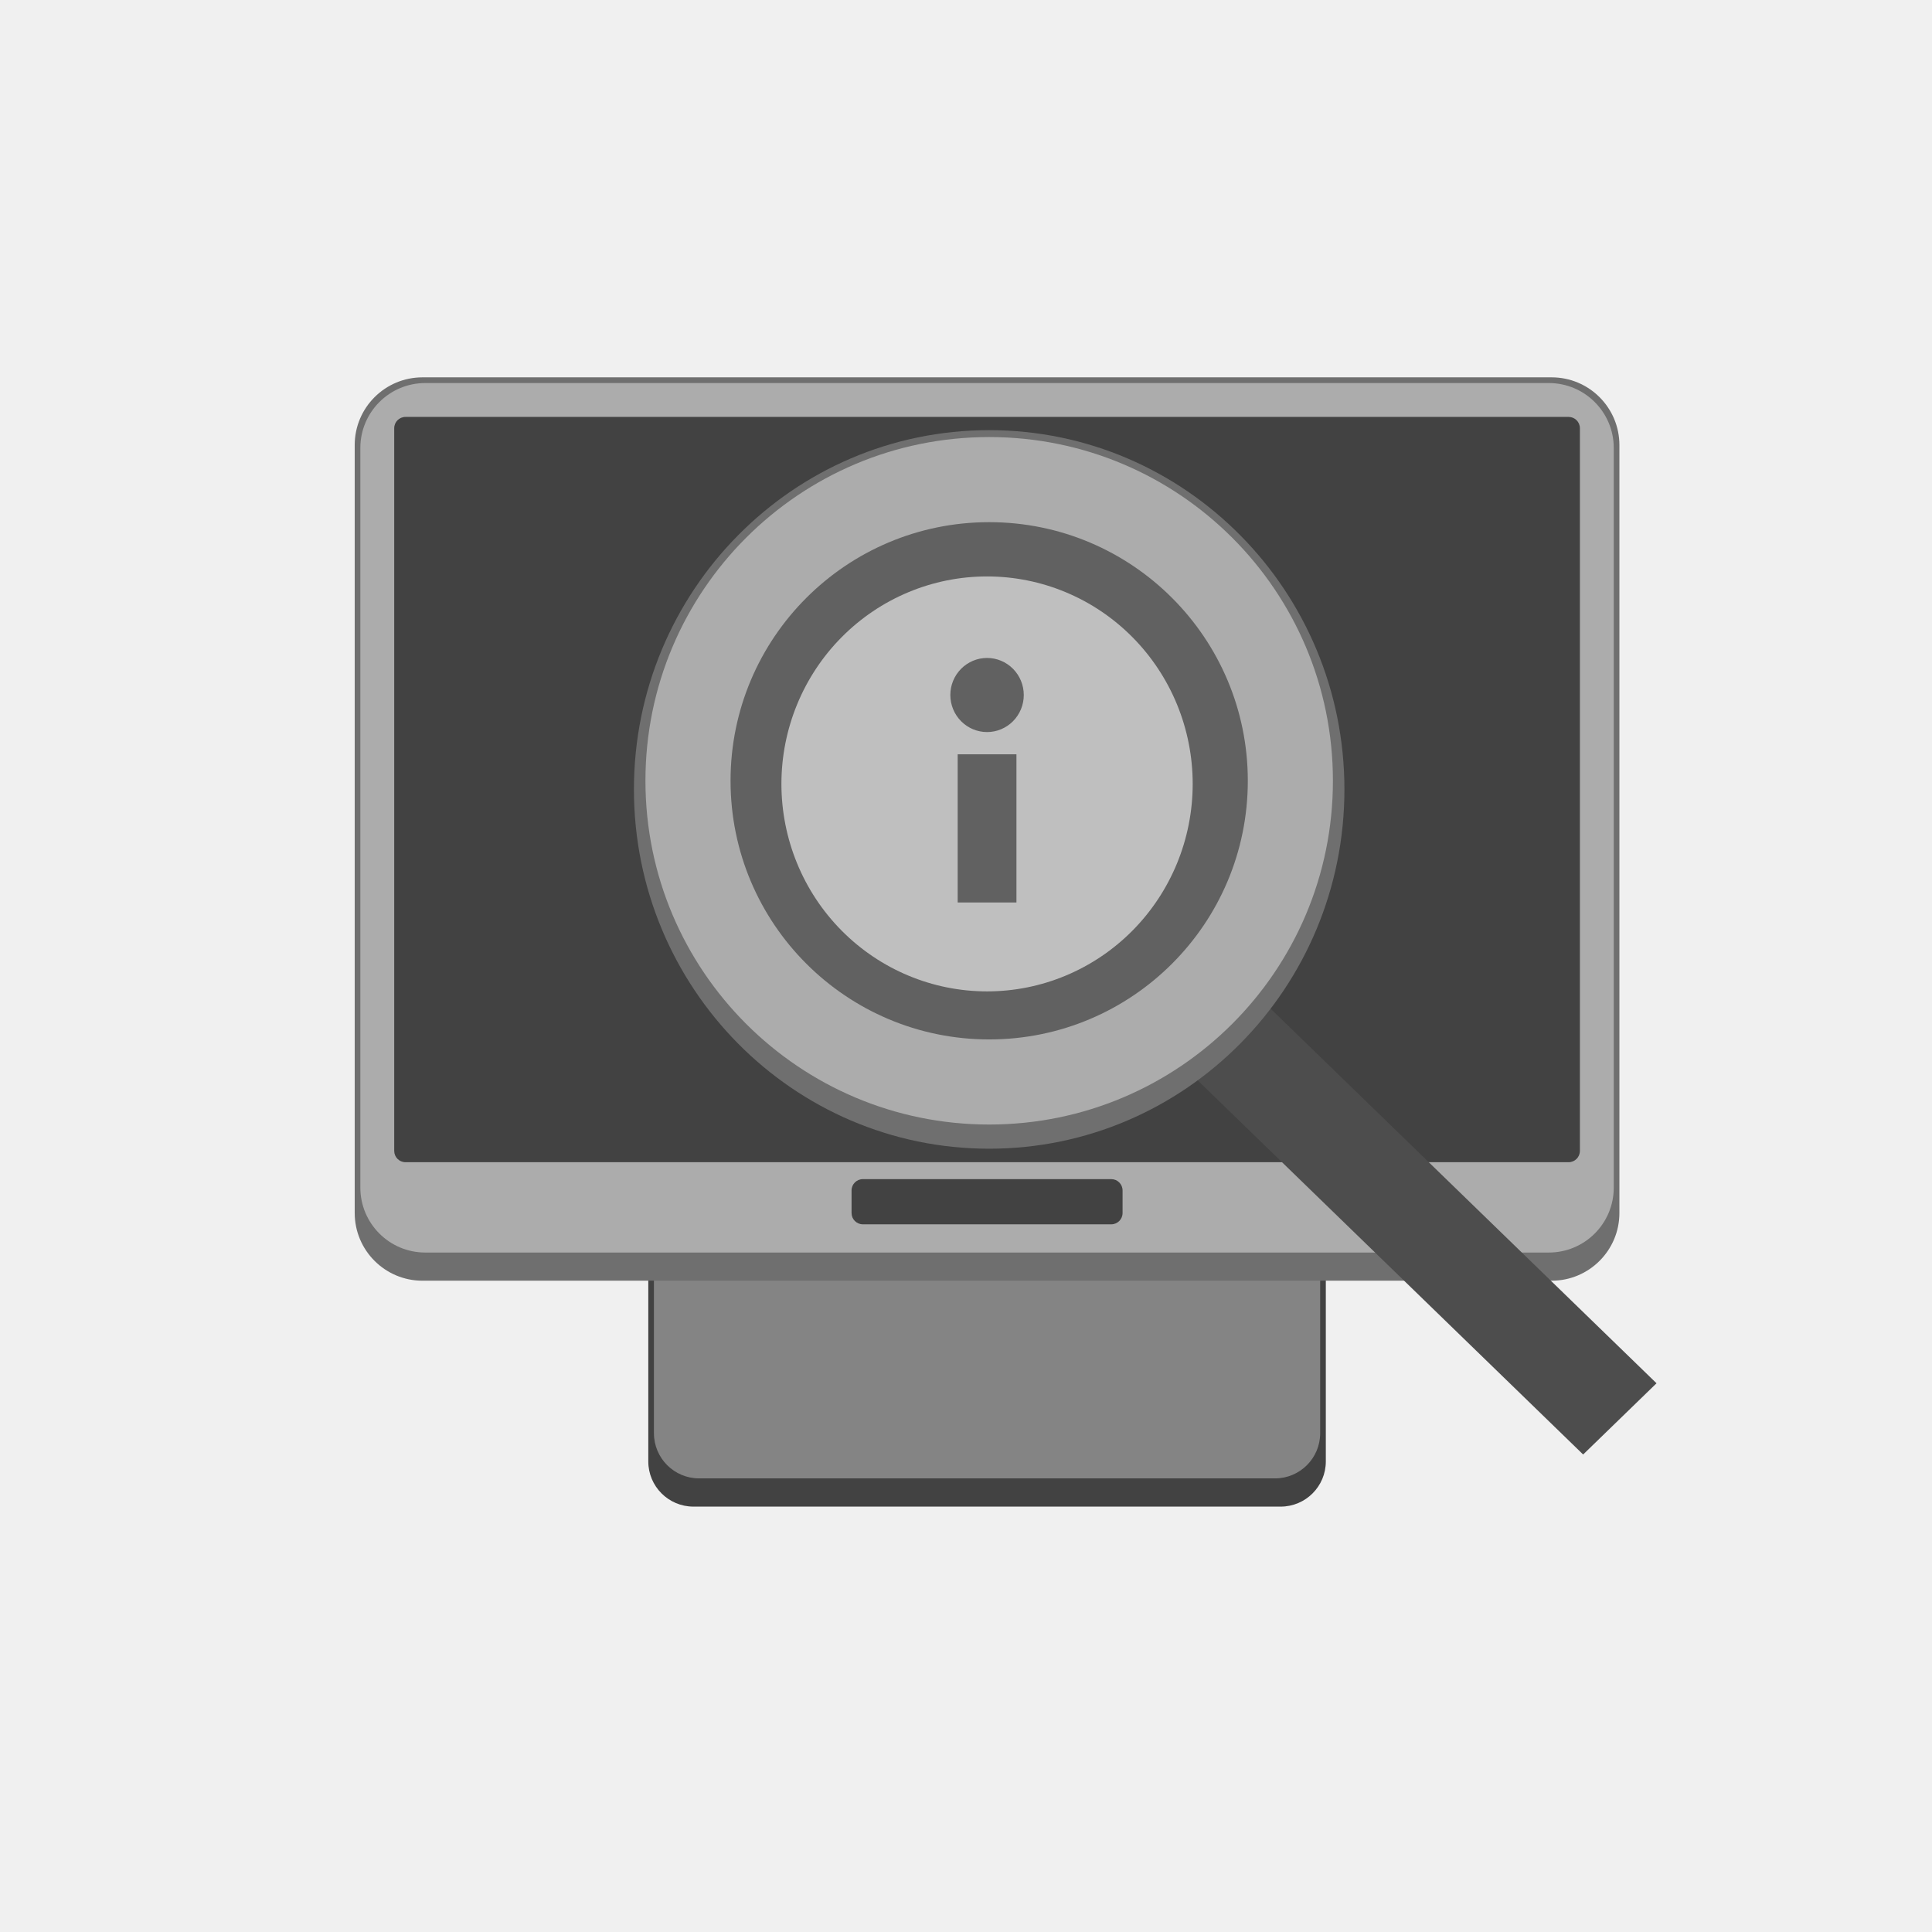
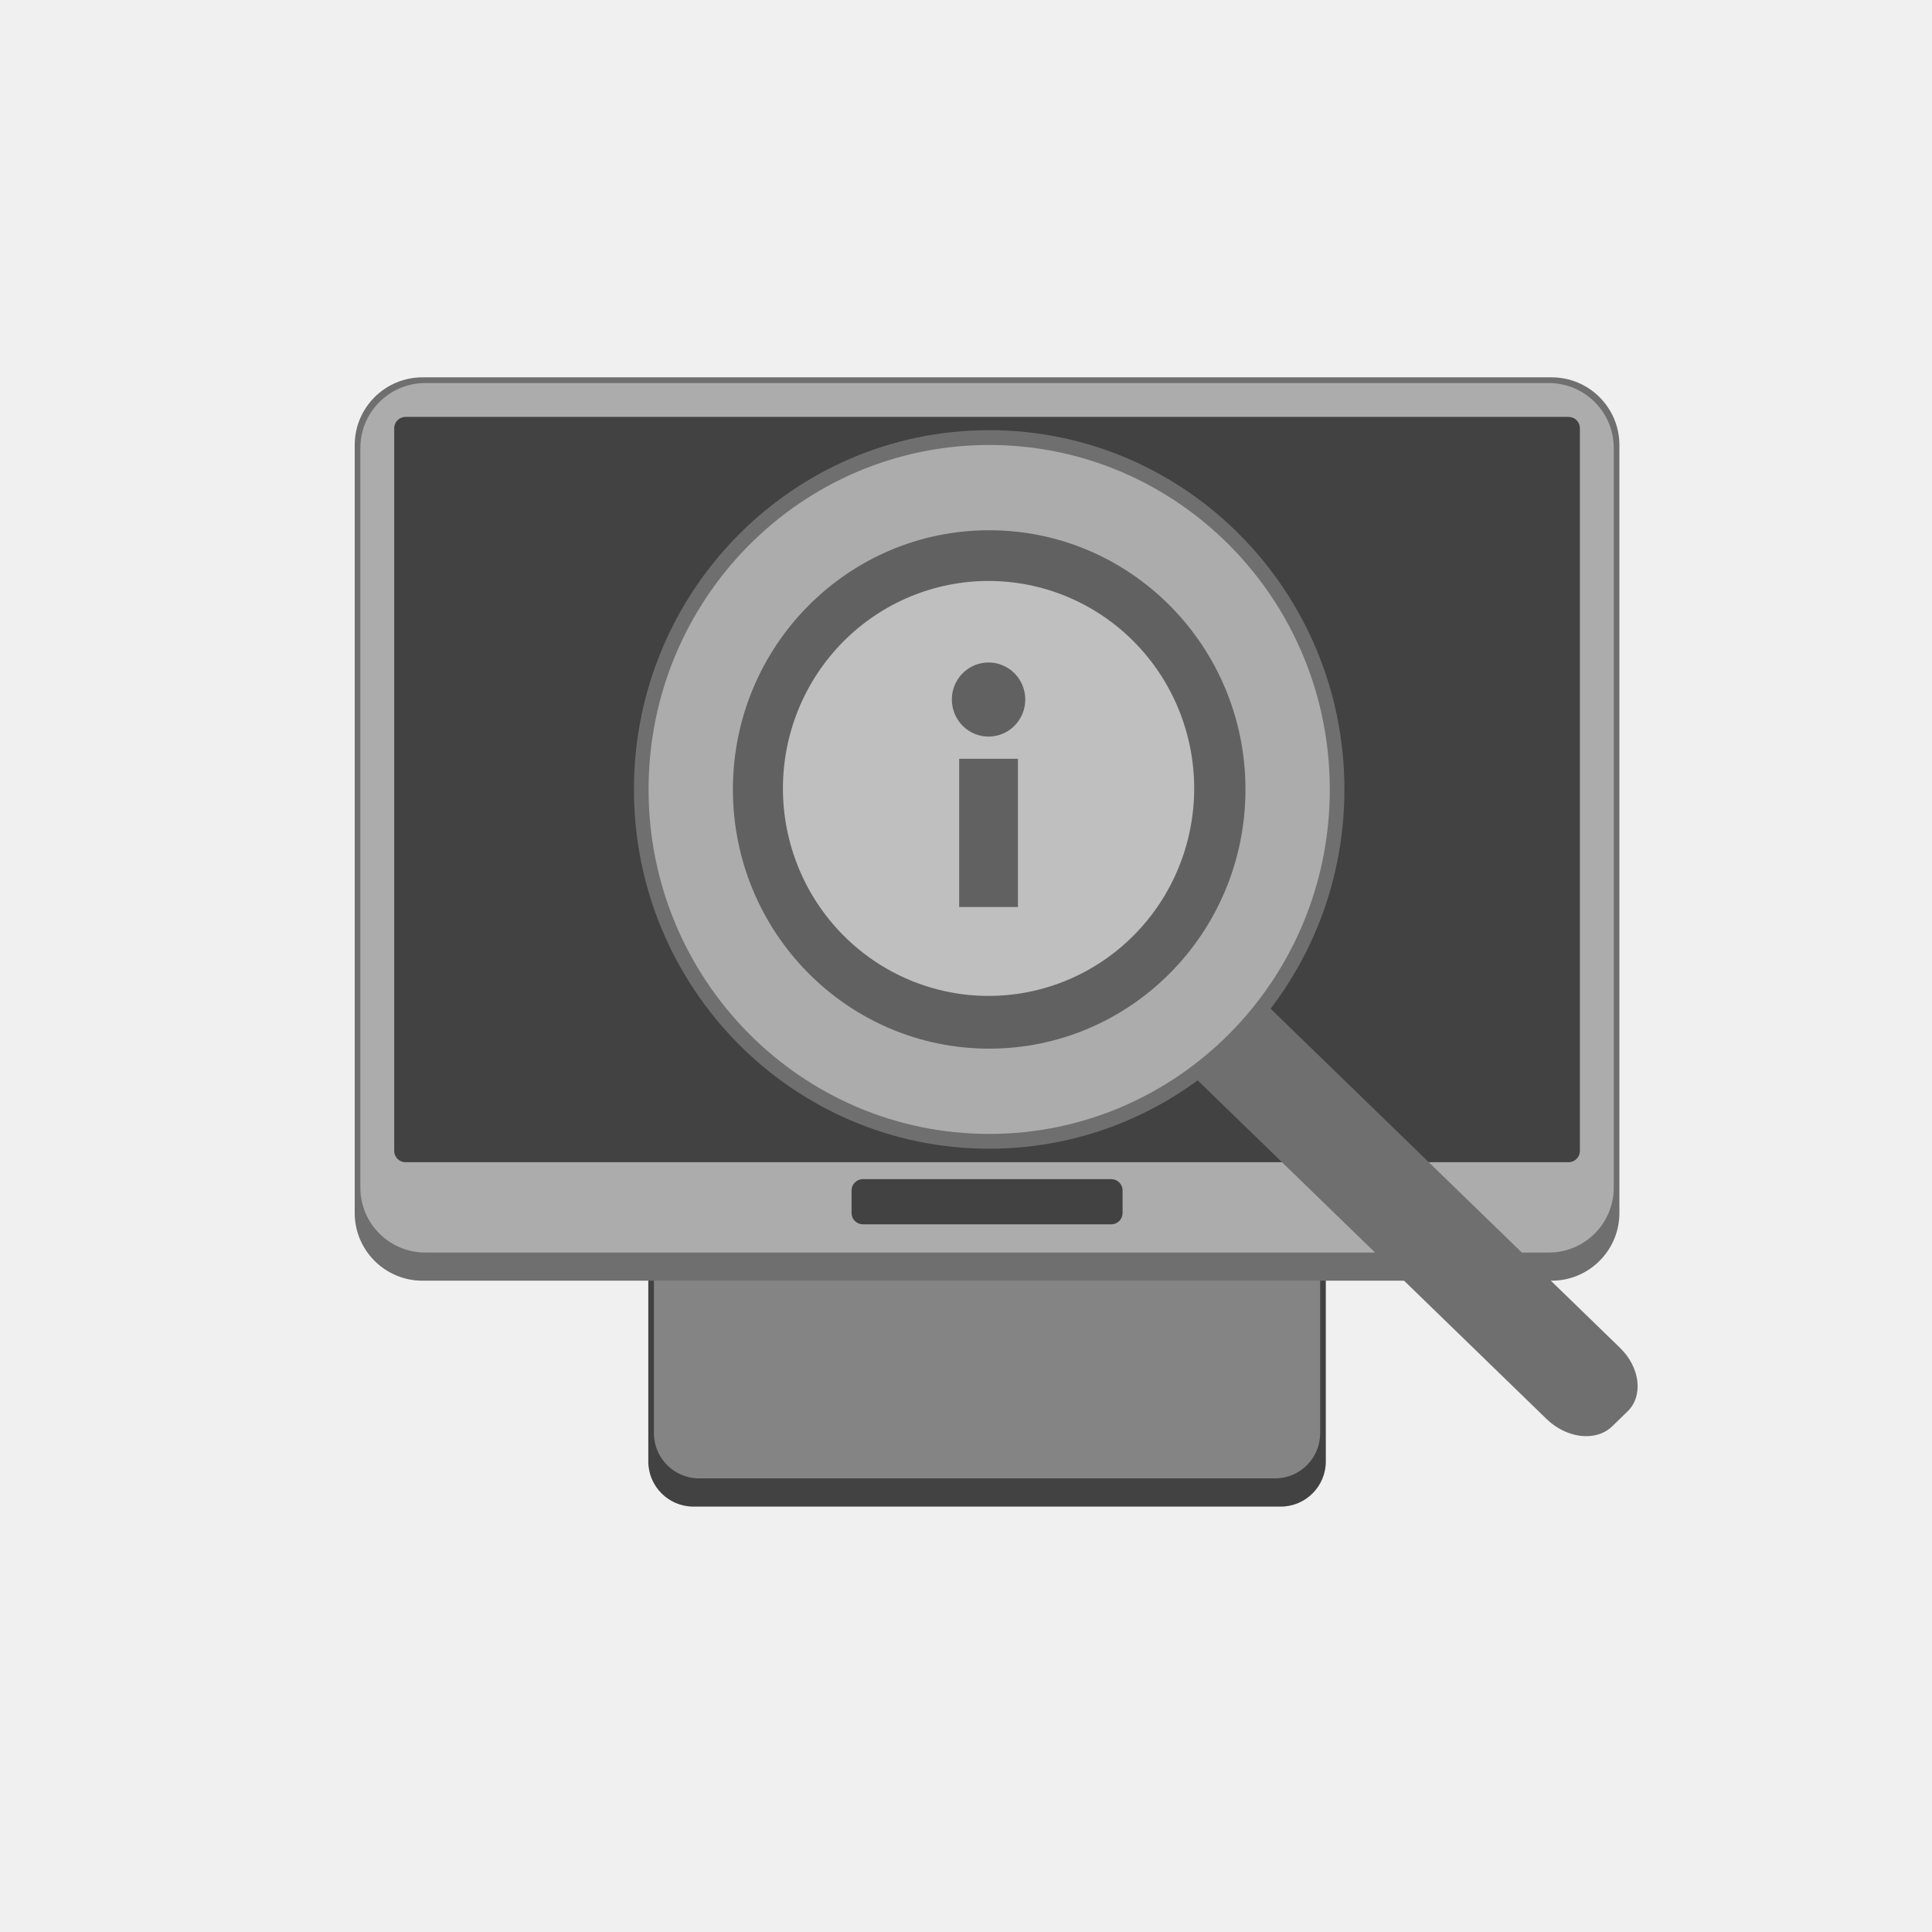
<svg xmlns="http://www.w3.org/2000/svg" version="1.1" viewBox="0 0 128 128">
  <g stroke-width=".374">
    <rect x="42.951" y="72.884" width="44.888" height="26.933" ry="2.993" fill="#424242" />
    <rect x="43.325" y="77.56" width="44.14" height="20.387" ry="2.993" fill="#848484" />
    <rect x="23.5" y="25" width="83.79" height="59.85" ry="4.489" fill="#6f6f6f" />
    <rect x="23.874" y="25.378" width="83.042" height="57.606" ry="4.302" fill="#acacac" />
    <rect x="26.118" y="27.622" width="78.554" height="49.377" ry=".748" fill="#424242" />
    <rect x="56.418" y="78.121" width="17.955" height="2.993" ry=".748" fill="#424242" />
  </g>
-   <path d="m65.395 38.19c-3.613 0-7.079 1.448-9.634 4.026-2.555 2.578-3.99 6.074-3.99 9.72s1.435 7.142 3.99 9.72c2.555 2.578 6.02 4.026 9.634 4.026s7.079-1.448 9.634-4.026c2.555-2.578 3.99-6.074 3.99-9.72s-1.435-7.142-3.99-9.72c-2.555-2.578-6.02-4.026-9.634-4.026zm0 5.401c0.645 0 1.264 0.259 1.72 0.719 0.456 0.46 0.713 1.085 0.713 1.736 0 0.651-0.256 1.275-0.713 1.736-0.456 0.46-1.075 0.719-1.72 0.719s-1.264-0.259-1.72-0.719c-0.456-0.46-0.713-1.085-0.713-1.736 0-0.651 0.256-1.275 0.713-1.736 0.456-0.46 1.075-0.719 1.72-0.719zm-1.946 6.382h3.893v9.819h-3.893z" fill="#fff" stroke-width="1.955" />
  <g transform="matrix(.78529 0 0 .78529 36.48 22.674)">
-     <rect transform="matrix(.71758 .69648 -.71758 .69648 0 0)" x="77.176" y="-1.959" width="50.888" height="8.627" rx="0" ry="2.011" fill="#4d4d4d" stroke-width=".614" />
-     <circle transform="matrix(1.2065 0 0 1.2065 -42.769 -26.061)" cx="66.118" cy="52.269" r="18.256" fill="#808080" opacity=".5" stroke-width="1.109" style="mix-blend-mode:normal" />
+     <path transform="matrix(.71758 .69648 -.71758 .69648 0 0)" d="m81.482-1.959h42.276c2.385 0 4.306 1.522 4.306 3.413v1.802c0 1.891-1.92 3.413-4.306 3.413h-42.276c-2.385 0-4.306-1.522-4.306-3.413v-1.802c0-1.891 1.92-3.413 4.306-3.413z" fill="#6f6f6f" stroke-width=".614" />
+     <path transform="matrix(1.2734 0 0 1.2734 -46.454 -28.873)" d="m65.495 38.49c-3.613 0-7.079 1.448-9.634 4.026-2.555 2.578-3.99 6.074-3.99 9.72s1.435 7.142 3.99 9.72c2.555 2.578 6.02 4.026 9.634 4.026s7.079-1.448 9.634-4.026c2.555-2.578 3.99-6.074 3.99-9.72s-1.435-7.142-3.99-9.72c-2.555-2.578-6.02-4.026-9.634-4.026zm0 5.401c0.645 0 1.264 0.259 1.72 0.719 0.456 0.46 0.713 1.085 0.713 1.736 0 0.651-0.256 1.275-0.713 1.736-0.456 0.46-1.075 0.719-1.72 0.719s-1.264-0.259-1.72-0.719c-0.456-0.46-0.713-1.085-0.713-1.736 0-0.651 0.256-1.275 0.713-1.736 0.456-0.46 1.075-0.719 1.72-0.719zm-1.946 6.382h3.893v9.819h-3.893z" fill="#fff" stroke-width="1.955" />
+     <path d="m58.901 37.638a22.026 22.026 0 0 1-22.026 22.026 22.026 22.026 0 0 1-22.026-22.026 22.026 22.026 0 0 1 22.026-22.026 22.026 22.026 0 0 1 22.026 22.026z" fill="#808080" opacity=".5" stroke-width="1.109" />
    <path d="m37 7.418a29.971 30.311 0 0 0-29.971 30.311 29.971 30.311 0 0 0 29.971 30.311 29.971 30.311 0 0 0 29.971-30.311 29.971 30.311 0 0 0-29.971-30.311zm0 7.504a22.551 22.807 0 0 1 22.551 22.807 22.551 22.807 0 0 1-22.551 22.807 22.551 22.807 0 0 1-22.551-22.807 22.551 22.807 0 0 1 22.551-22.807z" fill="#6f6f6f" stroke-width="1.184" />
-     <path d="m37 8a29 29 0 0 0-29 29 29 29 0 0 0 29 29 29 29 0 0 0 29-29 29 29 0 0 0-29-29zm0 7.18a21.82 21.82 0 0 1 21.82 21.82 21.82 21.82 0 0 1-21.82 21.82 21.82 21.82 0 0 1-21.82-21.82 21.82 21.82 0 0 1 21.82-21.82z" fill="#acacac" stroke-width="1.139" />
+     <path d="m37 8.667a28.737 29.063 0 0 0-28.737 29.063 28.737 29.063 0 0 0 28.737 29.063 28.737 29.063 0 0 0 28.737-29.063 28.737 29.063 0 0 0-28.737-29.063zm0 7.195a21.622 21.868 0 0 1 21.622 21.868 21.622 21.868 0 0 1-21.622 21.868 21.622 21.868 0 0 1-21.622-21.868 21.622 21.868 0 0 1 21.622-21.868z" fill="#acacac" stroke-width="1.135" />
  </g>
</svg>
